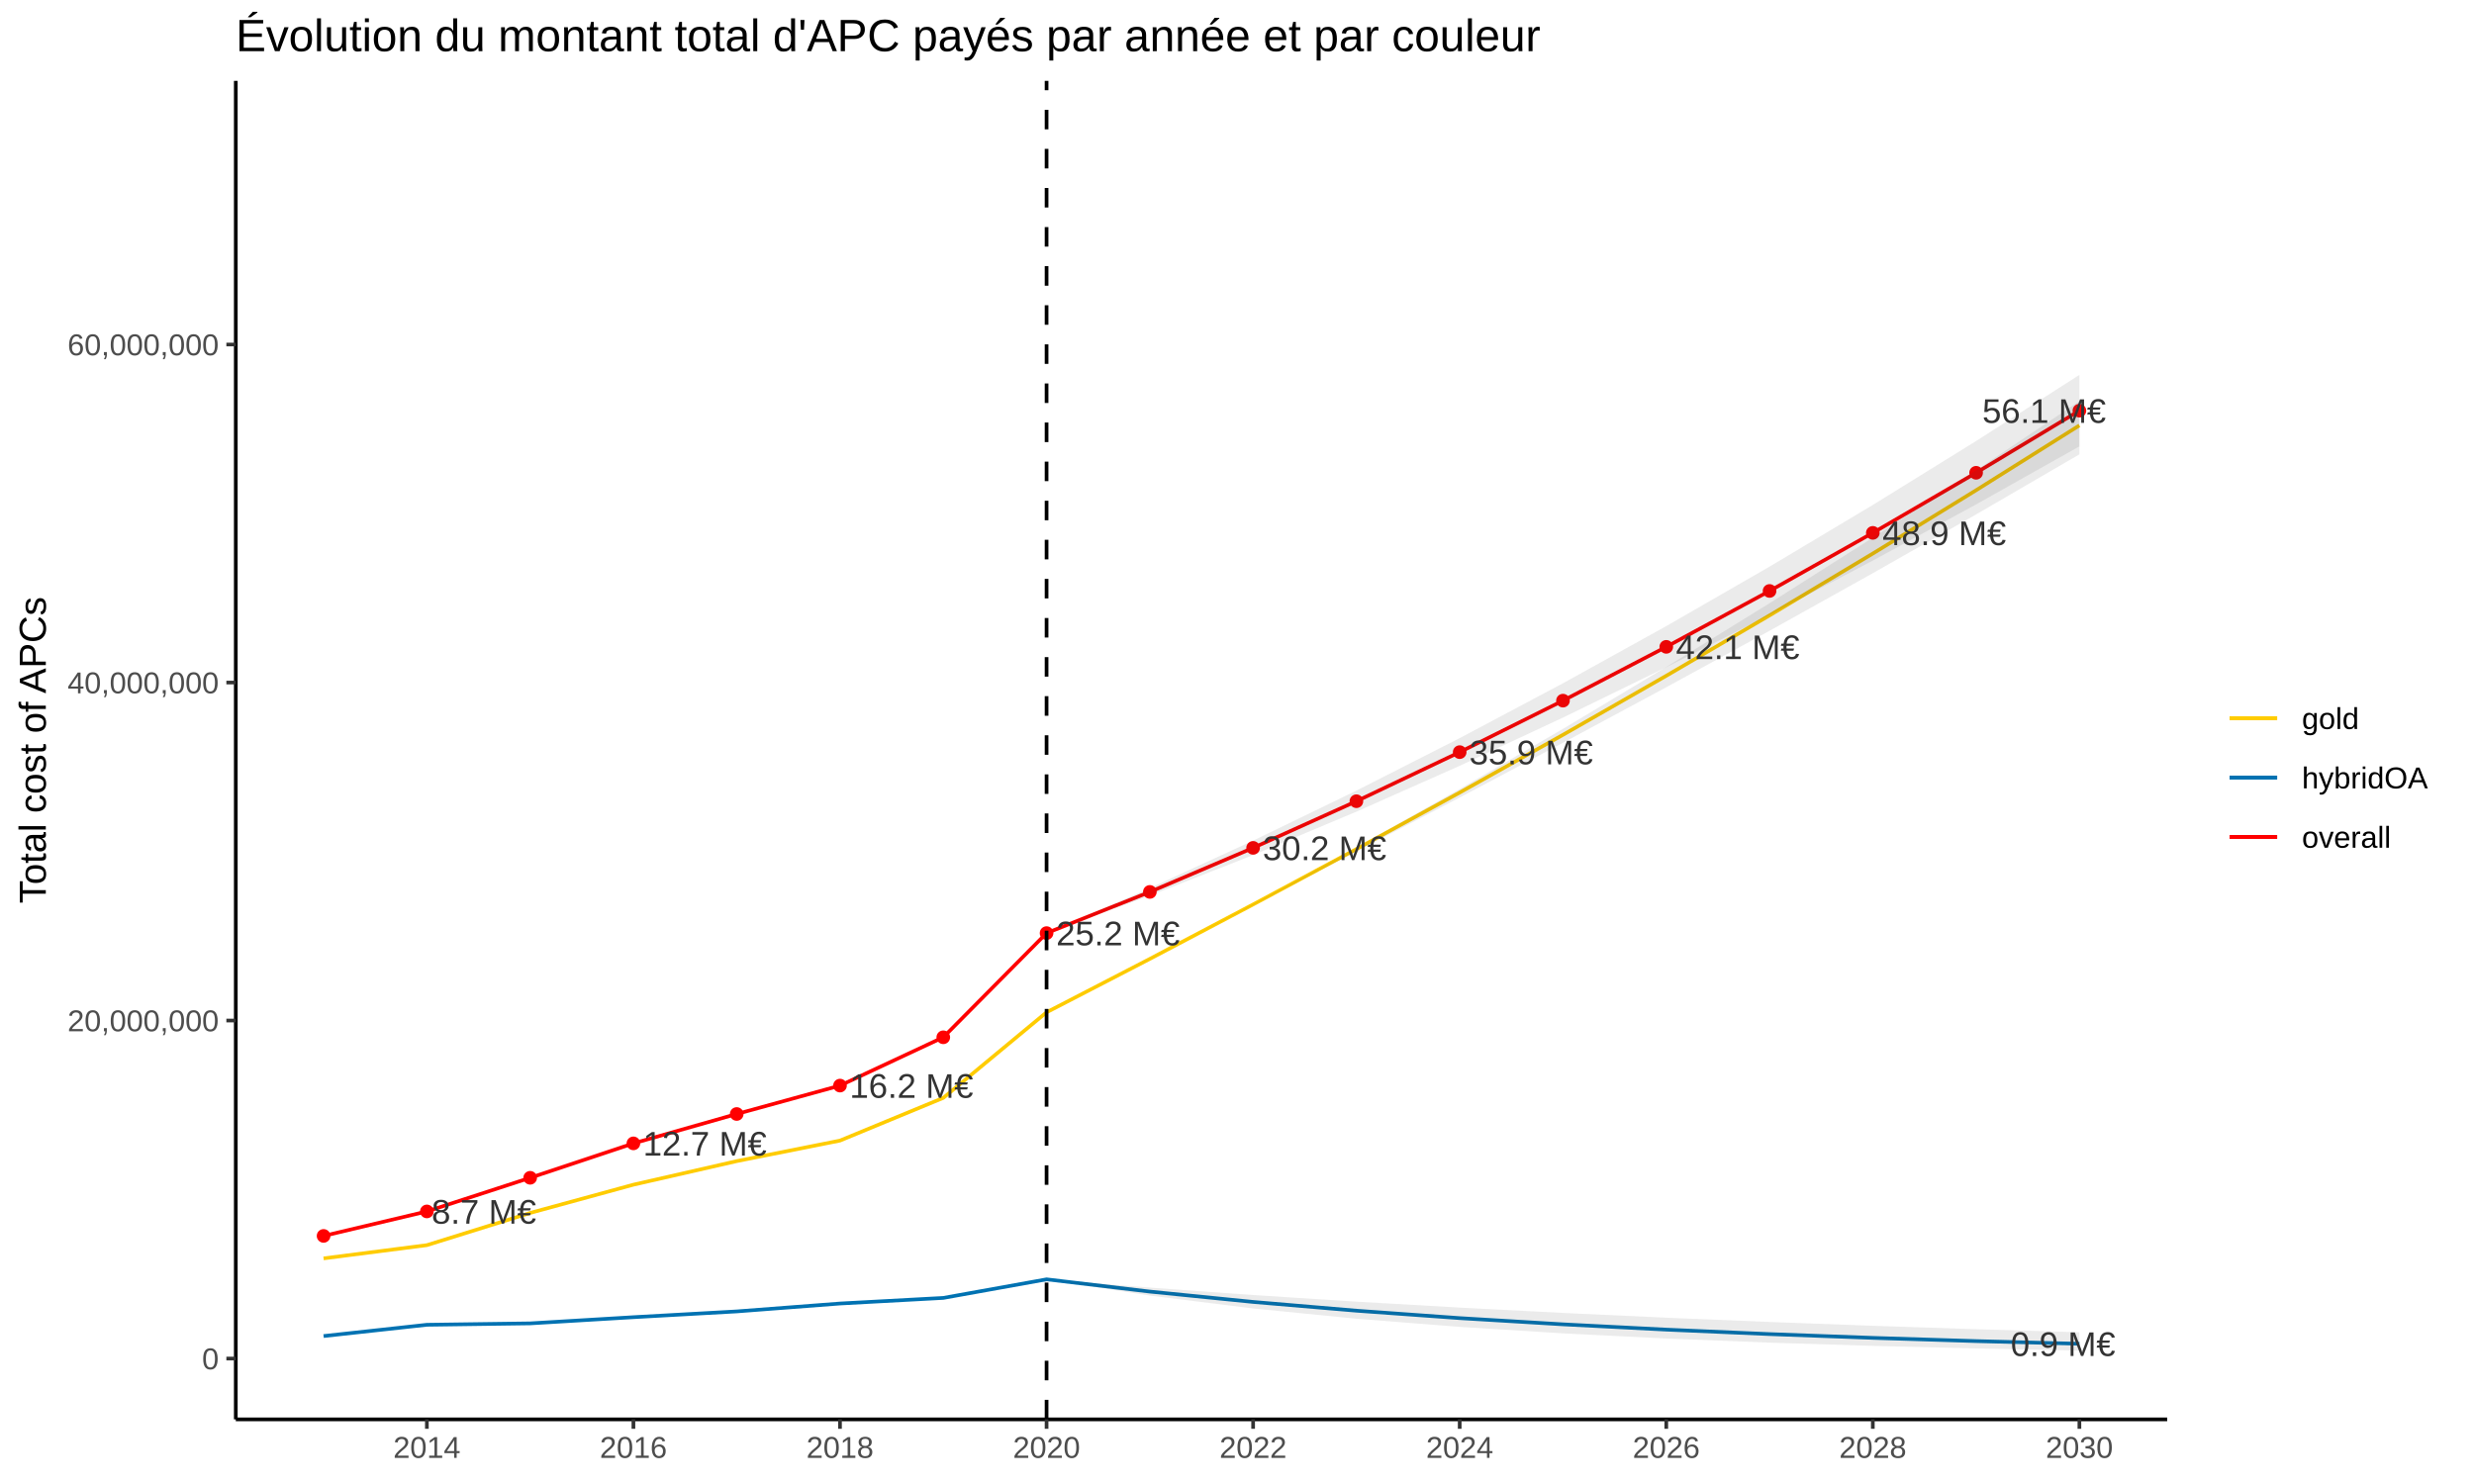
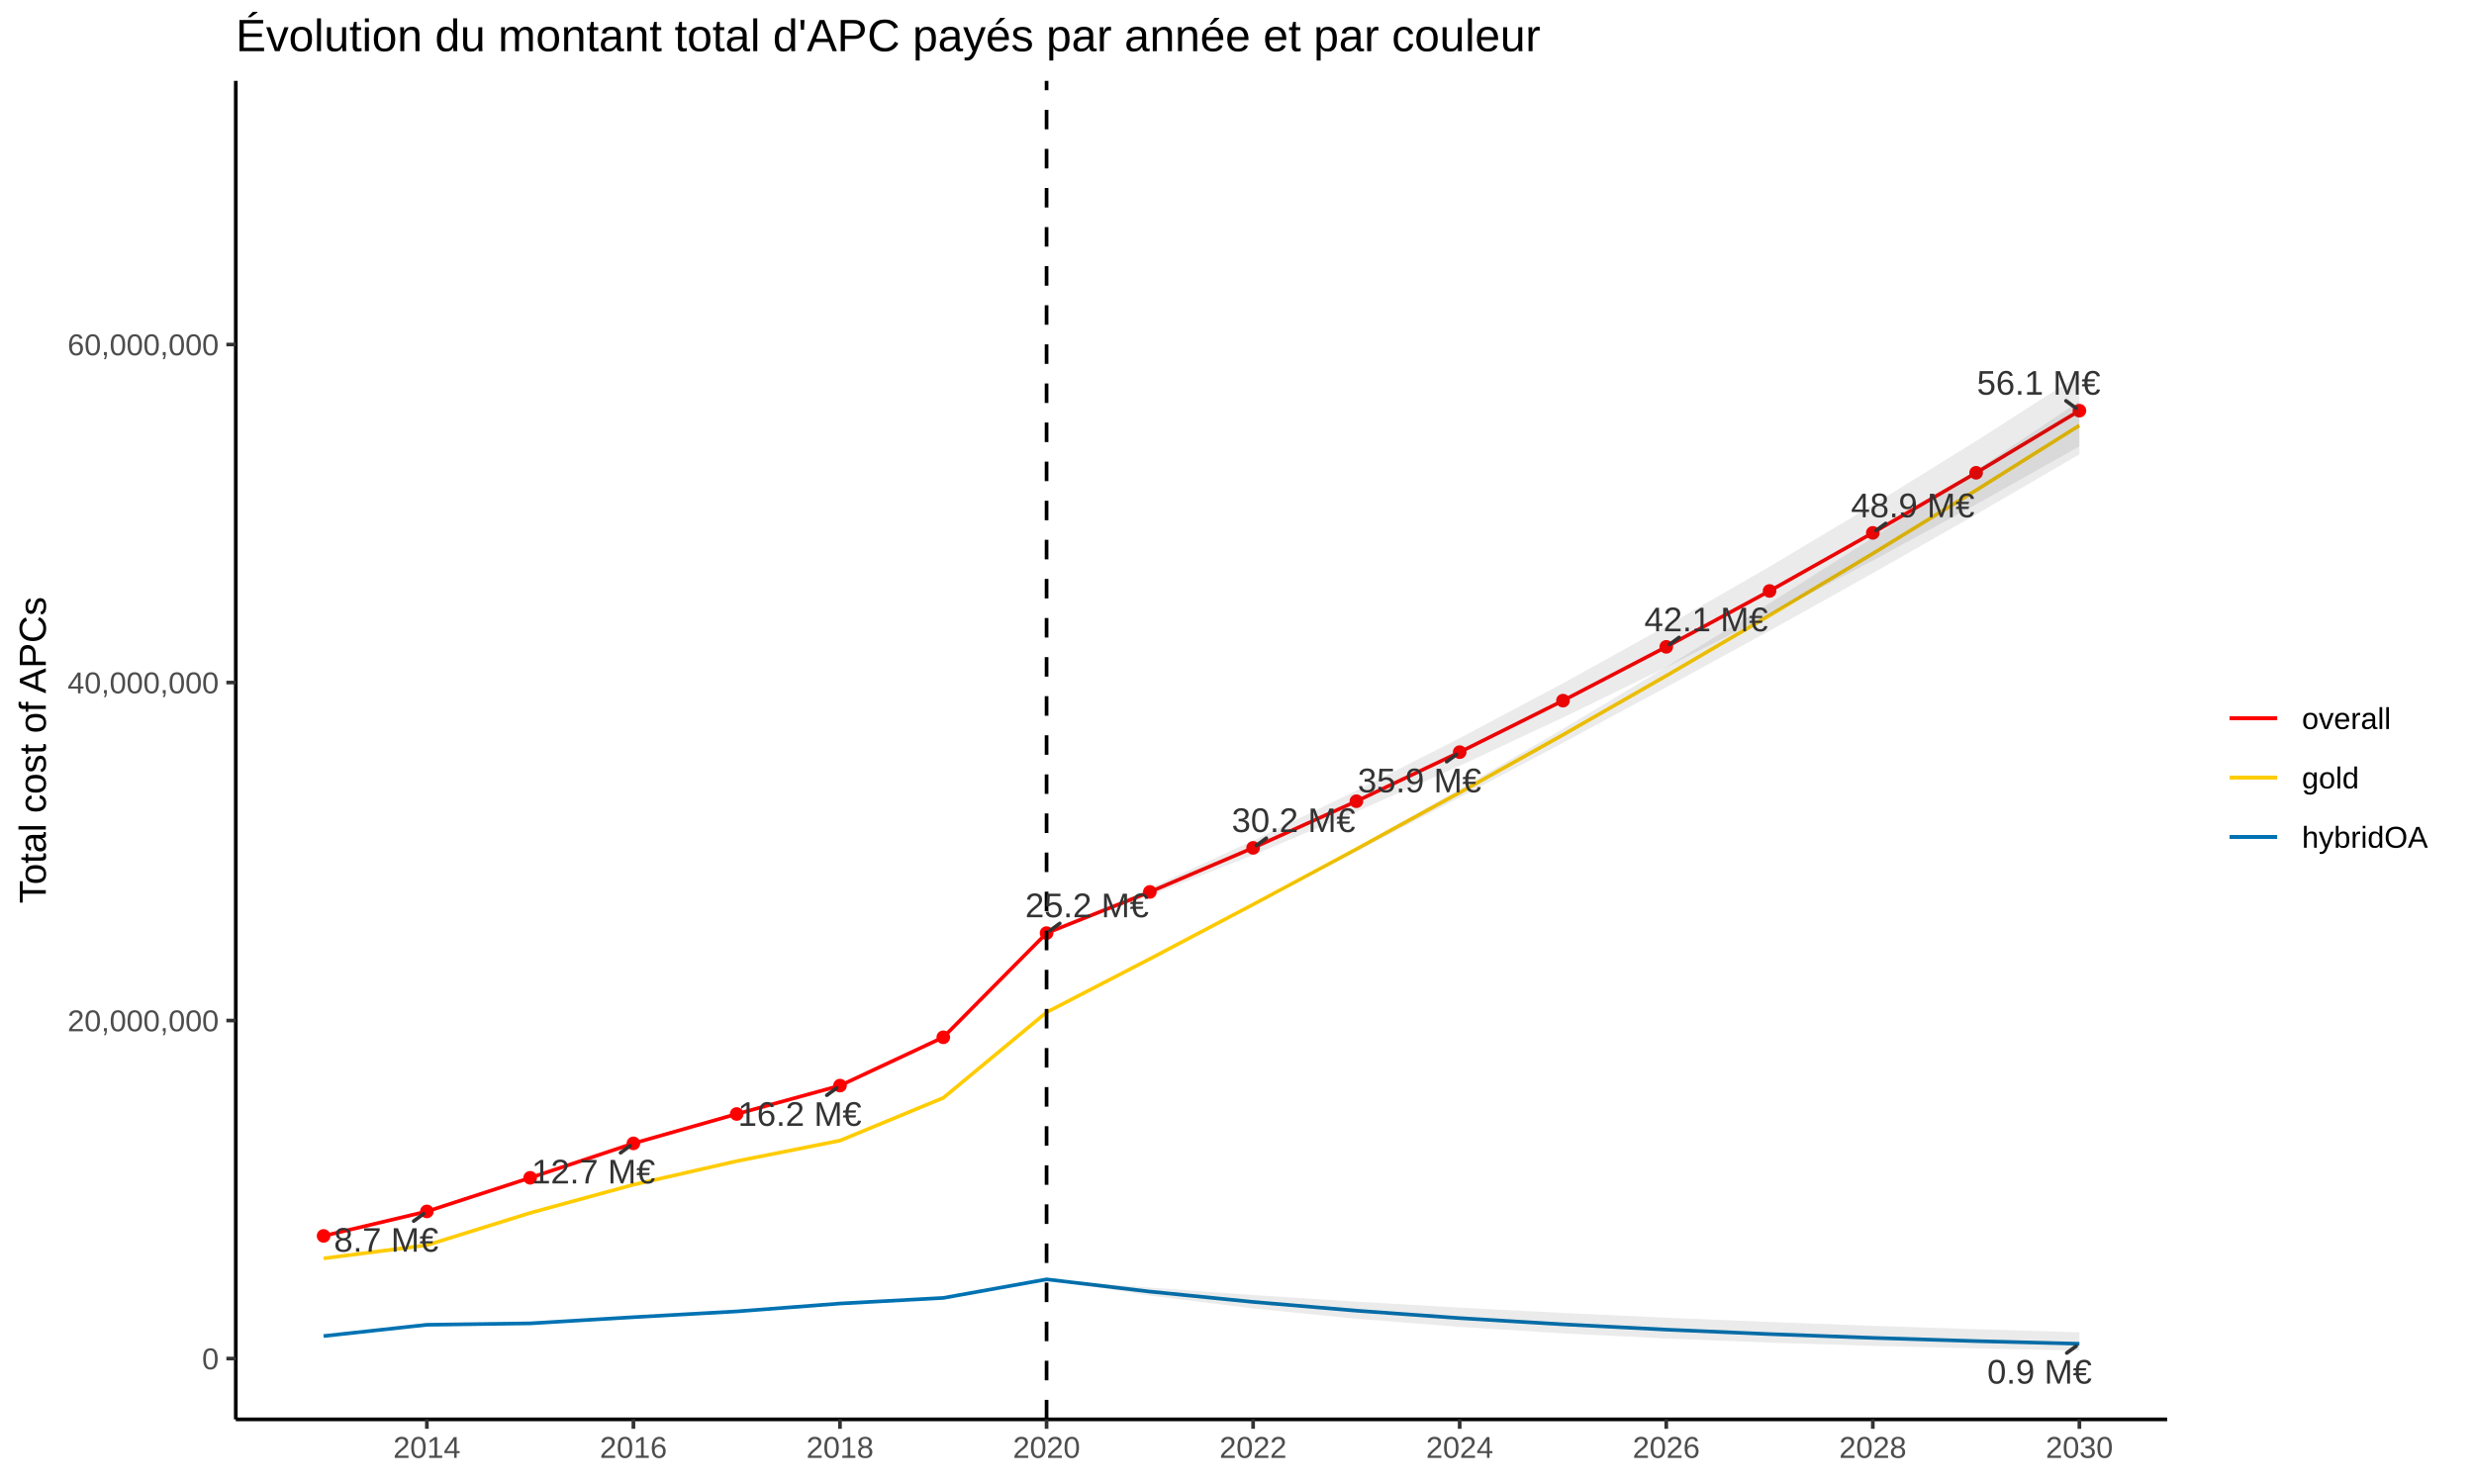
<svg xmlns="http://www.w3.org/2000/svg" class="svglite" width="720.00pt" height="432.00pt" viewBox="0 0 720.00 432.00">
  <defs>
    <style type="text/css">
    .svglite line, .svglite polyline, .svglite polygon, .svglite path, .svglite rect, .svglite circle {
      fill: none;
      stroke: #000000;
      stroke-linecap: round;
      stroke-linejoin: round;
      stroke-miterlimit: 10.00;
    }
    .svglite text {
      white-space: pre;
    }
  </style>
  </defs>
  <rect width="100%" height="100%" style="stroke: none; fill: #FFFFFF;" />
  <defs>
    <clipPath id="cpMC4wMHw3MjAuMDB8MC4wMHw0MzIuMDA=">
      <rect x="0.00" y="0.00" width="720.00" height="432.00" />
    </clipPath>
  </defs>
  <g clip-path="url(#cpMC4wMHw3MjAuMDB8MC4wMHw0MzIuMDA=)">
    <rect x="0" y="0" width="720.00" height="432.00" style="stroke-width: 1.07; stroke: #FFFFFF; fill: #FFFFFF;" />
  </g>
  <defs>
    <clipPath id="cpNjguNjJ8NjMwLjcxfDIzLjU0fDQxMy4xOQ==">
      <rect x="68.62" y="23.54" width="562.09" height="389.64" />
    </clipPath>
  </defs>
  <g clip-path="url(#cpNjguNjJ8NjMwLjcxfDIzLjU0fDQxMy4xOQ==)">
    <rect x="68.62" y="23.54" width="562.09" height="389.64" style="stroke-width: 1.07; stroke: none; fill: #FFFFFF;" />
    <polyline points="94.17,366.32 124.23,362.47 154.29,353.09 184.34,344.87 214.40,338.01 244.46,332.03 274.52,319.60 304.58,294.68 334.64,279.13 364.69,263.29 394.75,247.17 424.81,230.71 454.87,213.91 484.93,196.72 514.99,179.14 545.04,161.14 575.10,142.71 605.16,123.84 " style="stroke-width: 1.07; stroke: #FFCC00; stroke-linecap: butt;" />
    <polyline points="94.17,388.93 124.23,385.65 154.29,385.24 184.34,383.44 214.40,381.76 244.46,379.46 274.52,377.83 304.58,372.42 334.64,375.99 364.69,379.00 394.75,381.55 424.81,383.71 454.87,385.52 484.93,387.06 514.99,388.36 545.04,389.46 575.10,390.40 605.16,391.18 " style="stroke-width: 1.07; stroke: #0072B2; stroke-linecap: butt;" />
    <polyline points="94.17,359.78 124.23,352.65 154.29,342.86 184.34,332.84 214.40,324.29 244.46,316.02 274.52,301.96 304.58,271.63 334.64,259.64 364.69,246.82 394.75,233.24 424.81,218.95 454.87,203.96 484.93,188.30 514.99,172.03 545.04,155.12 575.10,137.63 605.16,119.55 " style="stroke-width: 1.07; stroke: #FF0000; stroke-linecap: butt;" />
    <circle cx="94.17" cy="359.78" r="1.63" style="stroke-width: 0.71; stroke: #FF0000; fill: #FF0000;" />
    <circle cx="124.23" cy="352.65" r="1.63" style="stroke-width: 0.71; stroke: #FF0000; fill: #FF0000;" />
    <circle cx="154.29" cy="342.86" r="1.63" style="stroke-width: 0.71; stroke: #FF0000; fill: #FF0000;" />
    <circle cx="184.34" cy="332.84" r="1.63" style="stroke-width: 0.71; stroke: #FF0000; fill: #FF0000;" />
    <circle cx="214.40" cy="324.29" r="1.63" style="stroke-width: 0.71; stroke: #FF0000; fill: #FF0000;" />
    <circle cx="244.46" cy="316.02" r="1.63" style="stroke-width: 0.71; stroke: #FF0000; fill: #FF0000;" />
    <circle cx="274.52" cy="301.96" r="1.63" style="stroke-width: 0.71; stroke: #FF0000; fill: #FF0000;" />
    <circle cx="304.58" cy="271.63" r="1.63" style="stroke-width: 0.71; stroke: #FF0000; fill: #FF0000;" />
    <circle cx="334.64" cy="259.64" r="1.63" style="stroke-width: 0.71; stroke: #FF0000; fill: #FF0000;" />
    <circle cx="364.69" cy="246.82" r="1.63" style="stroke-width: 0.71; stroke: #FF0000; fill: #FF0000;" />
    <circle cx="394.75" cy="233.24" r="1.63" style="stroke-width: 0.71; stroke: #FF0000; fill: #FF0000;" />
    <circle cx="424.81" cy="218.95" r="1.63" style="stroke-width: 0.71; stroke: #FF0000; fill: #FF0000;" />
    <circle cx="454.87" cy="203.96" r="1.63" style="stroke-width: 0.71; stroke: #FF0000; fill: #FF0000;" />
    <circle cx="484.93" cy="188.30" r="1.63" style="stroke-width: 0.71; stroke: #FF0000; fill: #FF0000;" />
    <circle cx="514.99" cy="172.03" r="1.63" style="stroke-width: 0.71; stroke: #FF0000; fill: #FF0000;" />
    <circle cx="545.04" cy="155.12" r="1.63" style="stroke-width: 0.71; stroke: #FF0000; fill: #FF0000;" />
    <circle cx="575.10" cy="137.63" r="1.63" style="stroke-width: 0.71; stroke: #FF0000; fill: #FF0000;" />
    <circle cx="605.16" cy="119.55" r="1.63" style="stroke-width: 0.71; stroke: #FF0000; fill: #FF0000;" />
    <polygon points="94.17,366.32 124.23,362.47 154.29,353.09 184.34,344.87 214.40,338.01 244.46,332.03 274.52,319.60 304.58,294.68 334.64,279.19 364.69,263.20 394.75,246.70 424.81,229.70 454.87,212.17 484.93,194.15 514.99,175.60 545.04,156.52 575.10,136.91 605.16,116.77 605.16,132.26 575.10,149.75 545.04,166.86 514.99,183.62 484.93,200.06 454.87,216.22 424.81,232.15 394.75,247.87 364.69,263.49 334.64,279.06 304.58,294.68 274.52,319.60 244.46,332.03 214.40,338.01 184.34,344.87 154.29,353.09 124.23,362.47 94.17,366.32 " style="stroke-width: 0.00; stroke: none; stroke-linecap: butt; fill: #333333; fill-opacity: 0.10;" />
    <polyline points="94.17,366.32 124.23,362.47 154.29,353.09 184.34,344.87 214.40,338.01 244.46,332.03 274.52,319.60 304.58,294.68 334.64,279.19 364.69,263.20 394.75,246.70 424.81,229.70 454.87,212.17 484.93,194.15 514.99,175.60 545.04,156.52 575.10,136.91 605.16,116.77 " style="stroke-width: 1.07; stroke: none; stroke-linecap: butt;" />
    <polyline points="605.16,132.26 575.10,149.75 545.04,166.86 514.99,183.62 484.93,200.06 454.87,216.22 424.81,232.15 394.75,247.87 364.69,263.49 334.64,279.06 304.58,294.68 274.52,319.60 244.46,332.03 214.40,338.01 184.34,344.87 154.29,353.09 124.23,362.47 94.17,366.32 " style="stroke-width: 1.07; stroke: none; stroke-linecap: butt;" />
    <polygon points="94.17,388.93 124.23,385.65 154.29,385.24 184.34,383.44 214.40,381.76 244.46,379.46 274.52,377.83 304.58,372.42 334.64,374.83 364.69,376.99 394.75,378.92 424.81,380.65 454.87,382.20 484.93,383.59 514.99,384.83 545.04,385.94 575.10,386.94 605.16,387.83 605.16,393.15 575.10,392.55 545.04,391.79 514.99,390.85 484.93,389.65 454.87,388.15 424.81,386.26 394.75,383.89 364.69,380.90 334.64,377.15 304.58,372.42 274.52,377.83 244.46,379.46 214.40,381.76 184.34,383.44 154.29,385.24 124.23,385.65 94.17,388.93 " style="stroke-width: 0.00; stroke: none; stroke-linecap: butt; fill: #333333; fill-opacity: 0.10;" />
    <polyline points="94.17,388.93 124.23,385.65 154.29,385.24 184.34,383.44 214.40,381.76 244.46,379.46 274.52,377.83 304.58,372.42 334.64,374.83 364.69,376.99 394.75,378.92 424.81,380.65 454.87,382.20 484.93,383.59 514.99,384.83 545.04,385.94 575.10,386.94 605.16,387.83 " style="stroke-width: 1.07; stroke: none; stroke-linecap: butt;" />
    <polyline points="605.16,393.15 575.10,392.55 545.04,391.79 514.99,390.85 484.93,389.65 454.87,388.15 424.81,386.26 394.75,383.89 364.69,380.90 334.64,377.15 304.58,372.42 274.52,377.83 244.46,379.46 214.40,381.76 184.34,383.44 154.29,385.24 124.23,385.65 94.17,388.93 " style="stroke-width: 1.07; stroke: none; stroke-linecap: butt;" />
    <polygon points="94.17,359.78 124.23,352.65 154.29,342.86 184.34,332.84 214.40,324.29 244.46,316.02 274.52,301.96 304.58,271.63 334.64,258.54 364.69,244.71 394.75,230.15 424.81,214.87 454.87,198.90 484.93,182.26 514.99,164.95 545.04,146.99 575.10,128.38 605.16,109.13 605.16,129.94 575.10,146.83 545.04,163.18 514.99,178.99 484.93,194.23 454.87,208.89 424.81,222.93 394.75,236.28 364.69,248.91 334.64,260.73 304.58,271.63 274.52,301.96 244.46,316.02 214.40,324.29 184.34,332.84 154.29,342.86 124.23,352.65 94.17,359.78 " style="stroke-width: 0.00; stroke: none; stroke-linecap: butt; fill: #333333; fill-opacity: 0.10;" />
    <polyline points="94.17,359.78 124.23,352.65 154.29,342.86 184.34,332.84 214.40,324.29 244.46,316.02 274.52,301.96 304.58,271.63 334.64,258.54 364.69,244.71 394.75,230.15 424.81,214.87 454.87,198.90 484.93,182.26 514.99,164.95 545.04,146.99 575.10,128.38 605.16,109.13 " style="stroke-width: 1.07; stroke: none; stroke-linecap: butt;" />
    <polyline points="605.16,129.94 575.10,146.83 545.04,163.18 514.99,178.99 484.93,194.23 454.87,208.89 424.81,222.93 394.75,236.28 364.69,248.91 334.64,260.73 304.58,271.63 274.52,301.96 244.46,316.02 214.40,324.29 184.34,332.84 154.29,342.86 124.23,352.65 94.17,359.78 " style="stroke-width: 1.07; stroke: none; stroke-linecap: butt;" />
    <line x1="304.58" y1="413.19" x2="304.58" y2="23.54" style="stroke-width: 1.07; stroke-dasharray: 5.69,5.69; stroke-linecap: butt;" />
-     <text x="125.60" y="356.21" style="font-size: 9.96px;fill: #333333; font-family: &quot;Arial&quot;;" textLength="39.12px" lengthAdjust="spacingAndGlyphs">   8.7 M€</text>
-     <text x="187.14" y="336.40" style="font-size: 9.96px;fill: #333333; font-family: &quot;Arial&quot;;" textLength="44.81px" lengthAdjust="spacingAndGlyphs">   12.7 M€</text>
-     <text x="247.26" y="319.58" style="font-size: 9.96px;fill: #333333; font-family: &quot;Arial&quot;;" textLength="44.81px" lengthAdjust="spacingAndGlyphs">   16.2 M€</text>
-     <text x="307.37" y="275.19" style="font-size: 9.96px;fill: #333333; font-family: &quot;Arial&quot;;" textLength="44.81px" lengthAdjust="spacingAndGlyphs">   25.2 M€</text>
-     <text x="367.49" y="250.38" style="font-size: 9.96px;fill: #333333; font-family: &quot;Arial&quot;;" textLength="44.81px" lengthAdjust="spacingAndGlyphs">   30.2 M€</text>
-     <text x="427.61" y="222.50" style="font-size: 9.96px;fill: #333333; font-family: &quot;Arial&quot;;" textLength="44.81px" lengthAdjust="spacingAndGlyphs">   35.9 M€</text>
-     <text x="487.73" y="191.86" style="font-size: 9.96px;fill: #333333; font-family: &quot;Arial&quot;;" textLength="44.81px" lengthAdjust="spacingAndGlyphs">   42.1 M€</text>
-     <text x="547.84" y="158.68" style="font-size: 9.96px;fill: #333333; font-family: &quot;Arial&quot;;" textLength="44.81px" lengthAdjust="spacingAndGlyphs">   48.9 M€</text>
-     <text x="576.90" y="123.10" style="font-size: 9.96px;fill: #333333; font-family: &quot;Arial&quot;;" textLength="44.81px" lengthAdjust="spacingAndGlyphs">   56.1 M€</text>
-     <text x="585.18" y="394.73" style="font-size: 9.96px;fill: #333333; font-family: &quot;Arial&quot;;" textLength="36.53px" lengthAdjust="spacingAndGlyphs">  0.9 M€</text>
+     <line x1="120.39" y1="355.47" x2="123.28" y2="353.35" style="stroke-width: 1.07; stroke: #333333;" />
+     <line x1="180.60" y1="335.59" x2="183.39" y2="333.54" style="stroke-width: 1.07; stroke: #333333;" />
+     <line x1="240.63" y1="318.83" x2="243.51" y2="316.72" style="stroke-width: 1.07; stroke: #333333;" />
+     <line x1="308.42" y1="268.81" x2="305.53" y2="270.93" style="stroke-width: 1.07; stroke: #333333;" />
+     <line x1="368.53" y1="244.01" x2="365.64" y2="246.13" style="stroke-width: 1.07; stroke: #333333;" />
+     <line x1="421.01" y1="221.73" x2="423.86" y2="219.64" style="stroke-width: 1.07; stroke: #333333;" />
+     <line x1="488.67" y1="185.57" x2="485.88" y2="187.61" style="stroke-width: 1.07; stroke: #333333;" />
+     <line x1="548.79" y1="152.38" x2="545.99" y2="154.43" style="stroke-width: 1.07; stroke: #333333;" />
+     <line x1="601.26" y1="116.69" x2="604.21" y2="118.85" style="stroke-width: 1.07; stroke: #333333;" />
+     <text x="112.39" y="364.38" text-anchor="middle" style="font-size: 9.96px;fill: #333333; font-family: &quot;Arial&quot;;" textLength="39.12px" lengthAdjust="spacingAndGlyphs">   8.7 M€</text>
+     <text x="172.72" y="344.50" text-anchor="middle" style="font-size: 9.96px;fill: #333333; font-family: &quot;Arial&quot;;" textLength="44.81px" lengthAdjust="spacingAndGlyphs">   12.7 M€</text>
+     <text x="232.75" y="327.74" text-anchor="middle" style="font-size: 9.96px;fill: #333333; font-family: &quot;Arial&quot;;" textLength="44.81px" lengthAdjust="spacingAndGlyphs">   16.2 M€</text>
+     <text x="316.35" y="267.01" text-anchor="middle" style="font-size: 9.96px;fill: #333333; font-family: &quot;Arial&quot;;" textLength="44.81px" lengthAdjust="spacingAndGlyphs">   25.2 M€</text>
+     <text x="376.46" y="242.21" text-anchor="middle" style="font-size: 9.96px;fill: #333333; font-family: &quot;Arial&quot;;" textLength="44.81px" lengthAdjust="spacingAndGlyphs">   30.2 M€</text>
+     <text x="413.12" y="230.64" text-anchor="middle" style="font-size: 9.96px;fill: #333333; font-family: &quot;Arial&quot;;" textLength="44.81px" lengthAdjust="spacingAndGlyphs">   35.9 M€</text>
+     <text x="496.53" y="183.77" text-anchor="middle" style="font-size: 9.96px;fill: #333333; font-family: &quot;Arial&quot;;" textLength="44.81px" lengthAdjust="spacingAndGlyphs">   42.1 M€</text>
+     <text x="556.67" y="150.58" text-anchor="middle" style="font-size: 9.96px;fill: #333333; font-family: &quot;Arial&quot;;" textLength="44.81px" lengthAdjust="spacingAndGlyphs">   48.9 M€</text>
+     <text x="593.32" y="114.89" text-anchor="middle" style="font-size: 9.96px;fill: #333333; font-family: &quot;Arial&quot;;" textLength="44.81px" lengthAdjust="spacingAndGlyphs">   56.1 M€</text>
+     <line x1="601.49" y1="393.86" x2="604.21" y2="391.87" style="stroke-width: 1.07; stroke: #333333;" />
+     <text x="593.56" y="402.78" text-anchor="middle" style="font-size: 9.96px;fill: #333333; font-family: &quot;Arial&quot;;" textLength="36.53px" lengthAdjust="spacingAndGlyphs">  0.9 M€</text>
  </g>
  <g clip-path="url(#cpMC4wMHw3MjAuMDB8MC4wMHw0MzIuMDA=)">
    <polyline points="68.62,413.19 68.62,23.54 " style="stroke-width: 1.07; stroke-linecap: butt;" />
    <text x="63.69" y="398.62" text-anchor="end" style="font-size: 8.80px;fill: #4D4D4D; font-family: &quot;Arial&quot;;" textLength="5.03px" lengthAdjust="spacingAndGlyphs">0</text>
    <text x="63.69" y="300.22" text-anchor="end" style="font-size: 8.80px;fill: #4D4D4D; font-family: &quot;Arial&quot;;" textLength="44.97px" lengthAdjust="spacingAndGlyphs">20,000,000</text>
    <text x="63.69" y="201.83" text-anchor="end" style="font-size: 8.80px;fill: #4D4D4D; font-family: &quot;Arial&quot;;" textLength="44.97px" lengthAdjust="spacingAndGlyphs">40,000,000</text>
    <text x="63.69" y="103.43" text-anchor="end" style="font-size: 8.80px;fill: #4D4D4D; font-family: &quot;Arial&quot;;" textLength="44.97px" lengthAdjust="spacingAndGlyphs">60,000,000</text>
    <polyline points="65.88,395.48 68.62,395.48 " style="stroke-width: 1.07; stroke: #333333; stroke-linecap: butt;" />
    <polyline points="65.88,297.08 68.62,297.08 " style="stroke-width: 1.07; stroke: #333333; stroke-linecap: butt;" />
    <polyline points="65.88,198.69 68.62,198.69 " style="stroke-width: 1.07; stroke: #333333; stroke-linecap: butt;" />
    <polyline points="65.88,100.29 68.62,100.29 " style="stroke-width: 1.07; stroke: #333333; stroke-linecap: butt;" />
    <polyline points="68.62,413.19 630.71,413.19 " style="stroke-width: 1.07; stroke-linecap: butt;" />
    <polyline points="124.23,415.93 124.23,413.19 " style="stroke-width: 1.07; stroke: #333333; stroke-linecap: butt;" />
    <polyline points="184.34,415.93 184.34,413.19 " style="stroke-width: 1.07; stroke: #333333; stroke-linecap: butt;" />
    <polyline points="244.46,415.93 244.46,413.19 " style="stroke-width: 1.07; stroke: #333333; stroke-linecap: butt;" />
    <polyline points="304.58,415.93 304.58,413.19 " style="stroke-width: 1.07; stroke: #333333; stroke-linecap: butt;" />
    <polyline points="364.69,415.93 364.69,413.19 " style="stroke-width: 1.07; stroke: #333333; stroke-linecap: butt;" />
    <polyline points="424.81,415.93 424.81,413.19 " style="stroke-width: 1.07; stroke: #333333; stroke-linecap: butt;" />
    <polyline points="484.93,415.93 484.93,413.19 " style="stroke-width: 1.07; stroke: #333333; stroke-linecap: butt;" />
    <polyline points="545.04,415.93 545.04,413.19 " style="stroke-width: 1.07; stroke: #333333; stroke-linecap: butt;" />
    <polyline points="605.16,415.93 605.16,413.19 " style="stroke-width: 1.07; stroke: #333333; stroke-linecap: butt;" />
    <text x="124.23" y="424.40" text-anchor="middle" style="font-size: 8.80px;fill: #4D4D4D; font-family: &quot;Arial&quot;;" textLength="20.13px" lengthAdjust="spacingAndGlyphs">2014</text>
    <text x="184.34" y="424.40" text-anchor="middle" style="font-size: 8.80px;fill: #4D4D4D; font-family: &quot;Arial&quot;;" textLength="20.13px" lengthAdjust="spacingAndGlyphs">2016</text>
    <text x="244.46" y="424.40" text-anchor="middle" style="font-size: 8.80px;fill: #4D4D4D; font-family: &quot;Arial&quot;;" textLength="20.13px" lengthAdjust="spacingAndGlyphs">2018</text>
    <text x="304.58" y="424.40" text-anchor="middle" style="font-size: 8.80px;fill: #4D4D4D; font-family: &quot;Arial&quot;;" textLength="20.13px" lengthAdjust="spacingAndGlyphs">2020</text>
    <text x="364.69" y="424.40" text-anchor="middle" style="font-size: 8.80px;fill: #4D4D4D; font-family: &quot;Arial&quot;;" textLength="20.13px" lengthAdjust="spacingAndGlyphs">2022</text>
    <text x="424.81" y="424.40" text-anchor="middle" style="font-size: 8.80px;fill: #4D4D4D; font-family: &quot;Arial&quot;;" textLength="20.13px" lengthAdjust="spacingAndGlyphs">2024</text>
    <text x="484.93" y="424.40" text-anchor="middle" style="font-size: 8.80px;fill: #4D4D4D; font-family: &quot;Arial&quot;;" textLength="20.13px" lengthAdjust="spacingAndGlyphs">2026</text>
    <text x="545.04" y="424.40" text-anchor="middle" style="font-size: 8.80px;fill: #4D4D4D; font-family: &quot;Arial&quot;;" textLength="20.13px" lengthAdjust="spacingAndGlyphs">2028</text>
    <text x="605.16" y="424.40" text-anchor="middle" style="font-size: 8.80px;fill: #4D4D4D; font-family: &quot;Arial&quot;;" textLength="20.13px" lengthAdjust="spacingAndGlyphs">2030</text>
    <text transform="translate(13.33,218.37) rotate(-90)" text-anchor="middle" style="font-size: 11.00px; font-family: &quot;Arial&quot;;" textLength="91.84px" lengthAdjust="spacingAndGlyphs">Total cost of APCs</text>
    <rect x="641.67" y="178.98" width="72.85" height="78.78" style="stroke-width: 1.07; stroke: none; fill: #FFFFFF;" />
-     <line x1="648.88" y1="209.07" x2="662.70" y2="209.07" style="stroke-width: 1.07; stroke: #FFCC00; stroke-linecap: butt;" />
-     <line x1="648.88" y1="209.07" x2="662.70" y2="209.07" style="stroke-width: 1.07; stroke: #FFCC00; stroke-linecap: butt;" />
-     <line x1="648.88" y1="209.07" x2="662.70" y2="209.07" style="stroke-width: 1.07; stroke: #FFCC00; stroke-linecap: butt;" />
-     <line x1="648.88" y1="226.35" x2="662.70" y2="226.35" style="stroke-width: 1.07; stroke: #0072B2; stroke-linecap: butt;" />
-     <line x1="648.88" y1="226.35" x2="662.70" y2="226.35" style="stroke-width: 1.07; stroke: #0072B2; stroke-linecap: butt;" />
-     <line x1="648.88" y1="226.35" x2="662.70" y2="226.35" style="stroke-width: 1.07; stroke: #0072B2; stroke-linecap: butt;" />
-     <line x1="648.88" y1="243.63" x2="662.70" y2="243.63" style="stroke-width: 1.07; stroke: #FF0000; stroke-linecap: butt;" />
-     <line x1="648.88" y1="243.63" x2="662.70" y2="243.63" style="stroke-width: 1.07; stroke: #FF0000; stroke-linecap: butt;" />
-     <line x1="648.88" y1="243.63" x2="662.70" y2="243.63" style="stroke-width: 1.07; stroke: #FF0000; stroke-linecap: butt;" />
-     <text x="669.91" y="212.22" style="font-size: 8.80px; font-family: &quot;Arial&quot;;" textLength="18.40px" lengthAdjust="spacingAndGlyphs">gold</text>
-     <text x="669.91" y="229.50" style="font-size: 8.80px; font-family: &quot;Arial&quot;;" textLength="39.13px" lengthAdjust="spacingAndGlyphs">hybridOA</text>
-     <text x="669.91" y="246.78" style="font-size: 8.80px; font-family: &quot;Arial&quot;;" textLength="27.86px" lengthAdjust="spacingAndGlyphs">overall</text>
+     <line x1="648.88" y1="209.07" x2="662.70" y2="209.07" style="stroke-width: 1.07; stroke: #FF0000; stroke-linecap: butt;" />
+     <line x1="648.88" y1="209.07" x2="662.70" y2="209.07" style="stroke-width: 1.07; stroke: #FF0000; stroke-linecap: butt;" />
+     <line x1="648.88" y1="209.07" x2="662.70" y2="209.07" style="stroke-width: 1.07; stroke: #FF0000; stroke-linecap: butt;" />
+     <line x1="648.88" y1="226.35" x2="662.70" y2="226.35" style="stroke-width: 1.07; stroke: #FFCC00; stroke-linecap: butt;" />
+     <line x1="648.88" y1="226.35" x2="662.70" y2="226.35" style="stroke-width: 1.07; stroke: #FFCC00; stroke-linecap: butt;" />
+     <line x1="648.88" y1="226.35" x2="662.70" y2="226.35" style="stroke-width: 1.07; stroke: #FFCC00; stroke-linecap: butt;" />
+     <line x1="648.88" y1="243.63" x2="662.70" y2="243.63" style="stroke-width: 1.07; stroke: #0072B2; stroke-linecap: butt;" />
+     <line x1="648.88" y1="243.63" x2="662.70" y2="243.63" style="stroke-width: 1.07; stroke: #0072B2; stroke-linecap: butt;" />
+     <line x1="648.88" y1="243.63" x2="662.70" y2="243.63" style="stroke-width: 1.07; stroke: #0072B2; stroke-linecap: butt;" />
+     <text x="669.91" y="212.22" style="font-size: 8.80px; font-family: &quot;Arial&quot;;" textLength="27.86px" lengthAdjust="spacingAndGlyphs">overall</text>
+     <text x="669.91" y="229.50" style="font-size: 8.80px; font-family: &quot;Arial&quot;;" textLength="18.40px" lengthAdjust="spacingAndGlyphs">gold</text>
+     <text x="669.91" y="246.78" style="font-size: 8.80px; font-family: &quot;Arial&quot;;" textLength="39.13px" lengthAdjust="spacingAndGlyphs">hybridOA</text>
    <text x="68.62" y="14.90" style="font-size: 13.20px; font-family: &quot;Arial&quot;;" textLength="401.59px" lengthAdjust="spacingAndGlyphs">Évolution du montant total d'APC payés par année et par couleur</text>
  </g>
</svg>
